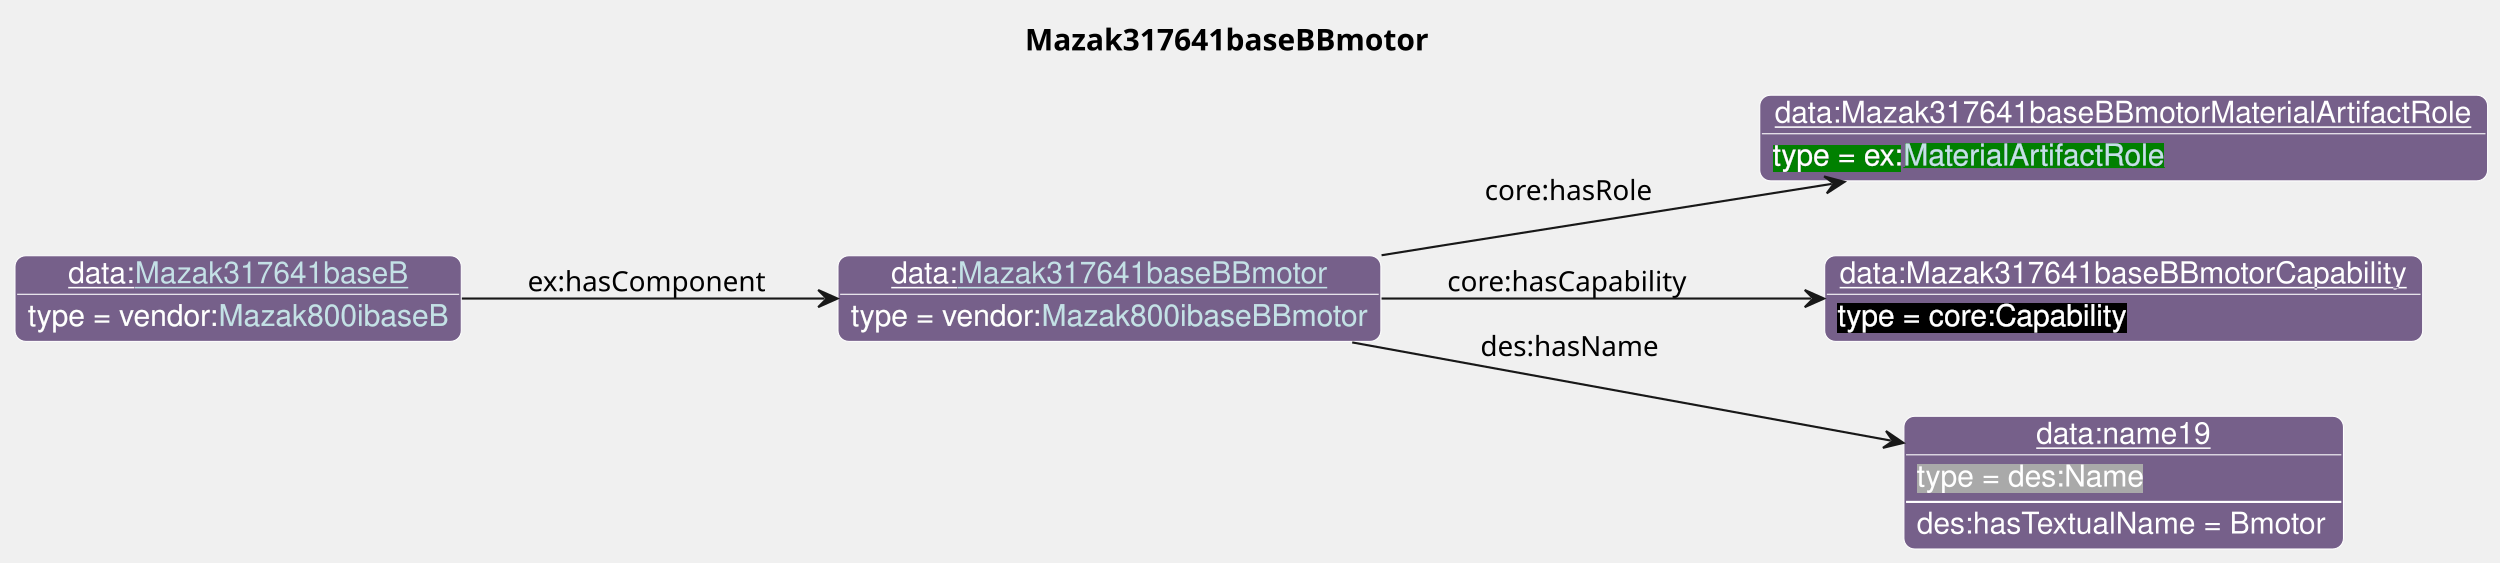
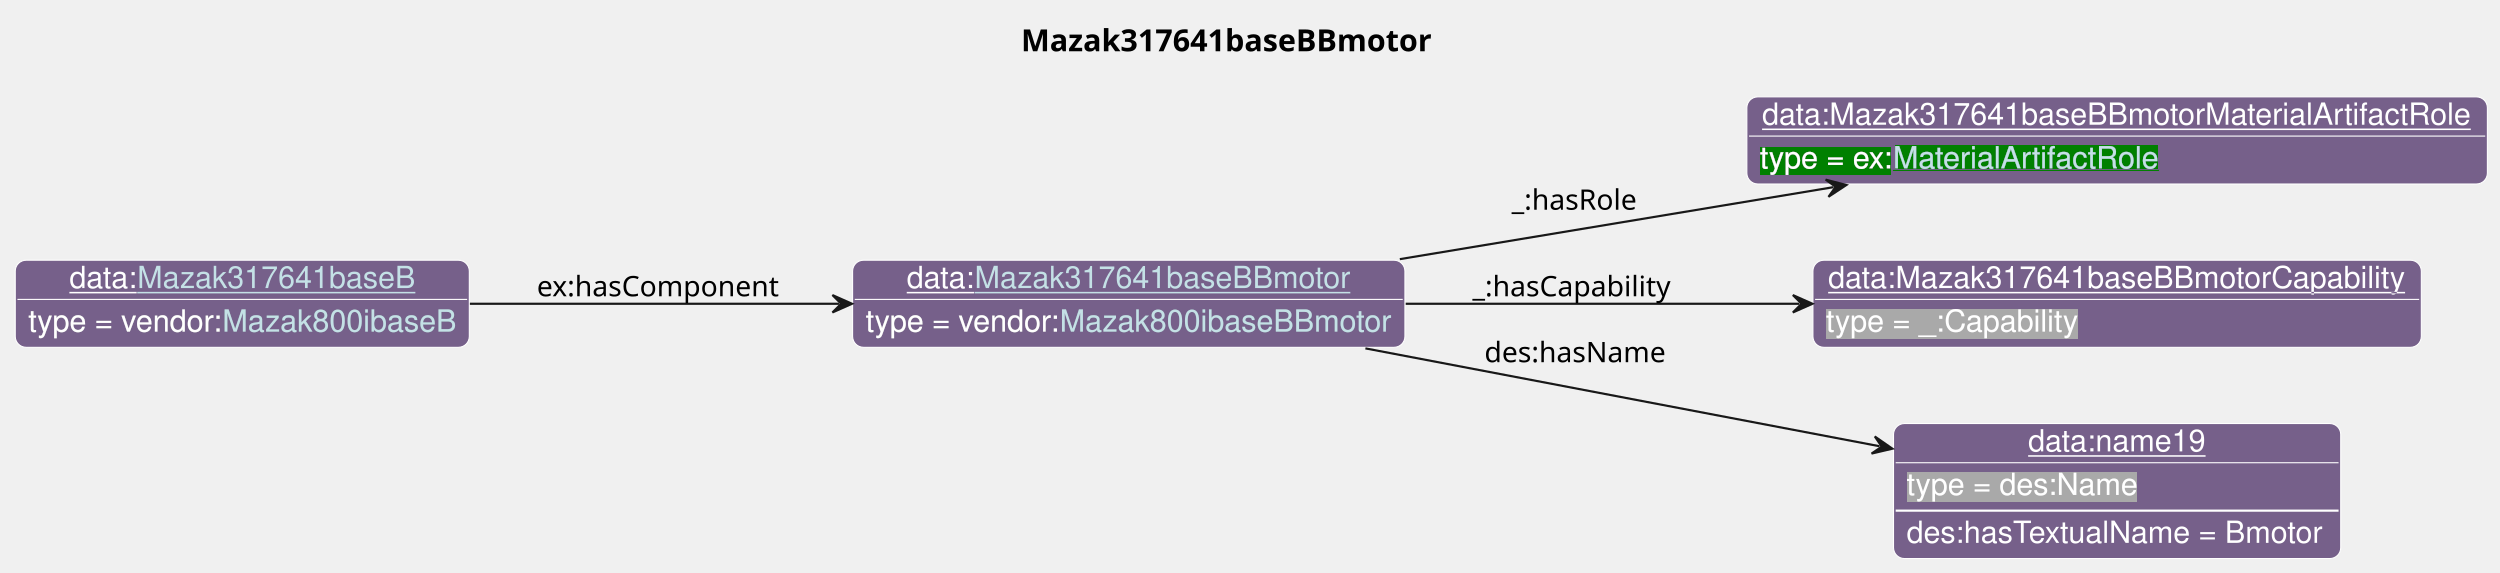
- <svg xmlns="http://www.w3.org/2000/svg" xmlns:xlink="http://www.w3.org/1999/xlink" contentStyleType="text/css" data-diagram-type="CLASS" height="263px" preserveAspectRatio="none" style="width:1168px;height:263px;background:#FFFFFF;" version="1.1" viewBox="0 0 1168 263" width="1168px" zoomAndPan="magnify">
+ <svg xmlns="http://www.w3.org/2000/svg" xmlns:xlink="http://www.w3.org/1999/xlink" contentStyleType="text/css" data-diagram-type="CLASS" height="263px" preserveAspectRatio="none" style="width:1148px;height:263px;background:#FFFFFF;" version="1.1" viewBox="0 0 1148 263" width="1148px" zoomAndPan="magnify">
  <defs>
-     <filter height="1" id="bag3h4w6kmx0v0" width="1" x="0" y="0">
+     <filter height="1" id="bknq7a8tfed000" width="1" x="0" y="0">
      <feFlood flood-color="#76608A" result="flood" />
      <feComposite in="SourceGraphic" in2="flood" operator="over" />
    </filter>
-     <filter height="1" id="bag3h4w6kmx0v1" width="1" x="0" y="0">
+     <filter height="1" id="bknq7a8tfed001" width="1" x="0" y="0">
      <feFlood flood-color="#008000" result="flood" />
      <feComposite in="SourceGraphic" in2="flood" operator="over" />
    </filter>
-     <filter height="1" id="bag3h4w6kmx0v2" width="1" x="0" y="0">
-       <feFlood flood-color="#000000" result="flood" />
-       <feComposite in="SourceGraphic" in2="flood" operator="over" />
-     </filter>
-     <filter height="1" id="bag3h4w6kmx0v3" width="1" x="0" y="0">
+     <filter height="1" id="bknq7a8tfed002" width="1" x="0" y="0">
      <feFlood flood-color="#A9A9A9" result="flood" />
      <feComposite in="SourceGraphic" in2="flood" operator="over" />
    </filter>
  </defs>
  <g>
    <g class="title" data-source-line="13">
-       <text fill="#000000" font-family="sans-serif" font-size="14" font-weight="bold" lengthAdjust="spacing" textLength="196.472" x="478.869" y="23.535">Mazak317641baseBBmotor</text>
+       <text fill="#000000" font-family="sans-serif" font-size="14" font-weight="bold" lengthAdjust="spacing" textLength="196.472" x="468.869" y="23.535">Mazak317641baseBBmotor</text>
    </g>
    <g class="entity" data-entity="o0" data-source-line="131" data-uid="ent0002" id="entity_o0">
      <rect fill="#76608A" height="40" rx="5" ry="5" style="stroke:#FFFFFF;stroke-width:0.5;" width="253.637" x="391.51" y="119.488" />
      <text fill="#FFFFFF" font-family="Helvetica" font-size="14" lengthAdjust="spacing" text-decoration="underline" textLength="31.138" x="416.374" y="132.269">data:</text>
      <a href="./Mazak317641baseBBmotor.html" target="_top" title="./Mazak317641baseBBmotor.html" xlink:actuate="onRequest" xlink:href="./Mazak317641baseBBmotor.html" xlink:show="new" xlink:title="./Mazak317641baseBBmotor.html" xlink:type="simple">
        <text fill="#C4E1E6" font-family="Helvetica" font-size="14" lengthAdjust="spacing" text-decoration="underline" textLength="172.772" x="447.512" y="132.269">Mazak317641baseBBmotor</text>
      </a>
      <line style="stroke:#FFFFFF;stroke-width:0.5;" x1="392.51" x2="644.147" y1="137.488" y2="137.488" />
-       <text fill="#FFFFFF" filter="url(#bag3h4w6kmx0v0)" font-family="Helvetica" font-size="14" lengthAdjust="spacing" textLength="89.113" x="397.51" y="152.269">type = vendor:</text>
+       <text fill="#FFFFFF" filter="url(#bknq7a8tfed000)" font-family="Helvetica" font-size="14" lengthAdjust="spacing" textLength="89.113" x="397.51" y="152.269">type = vendor:</text>
      <a href="../Mazak.html#Mazak800ibaseBBmotor" target="_top" title="../Mazak.html#Mazak800ibaseBBmotor" xlink:actuate="onRequest" xlink:href="../Mazak.html#Mazak800ibaseBBmotor" xlink:show="new" xlink:title="../Mazak.html#Mazak800ibaseBBmotor" xlink:type="simple">
-         <text fill="#C4E1E6" filter="url(#bag3h4w6kmx0v0)" font-family="Helvetica" font-size="14" lengthAdjust="spacing" textLength="152.523" x="486.623" y="152.269">Mazak800ibaseBBmotor</text>
+         <text fill="#C4E1E6" filter="url(#bknq7a8tfed000)" font-family="Helvetica" font-size="14" lengthAdjust="spacing" textLength="152.523" x="486.623" y="152.269">Mazak800ibaseBBmotor</text>
        <line style="stroke:#76608A;stroke-width:0.5;" x1="486.623" x2="639.147" y1="153.269" y2="153.269" />
      </a>
    </g>
    <g class="entity" data-entity="o1" data-source-line="131" data-uid="ent0003" id="entity_o1">
-       <rect fill="#76608A" height="40" rx="5" ry="5" style="stroke:#FFFFFF;stroke-width:0.5;" width="340.06" x="822.15" y="44.488" />
-       <text fill="#FFFFFF" font-family="Helvetica" font-size="14" lengthAdjust="spacing" text-decoration="underline" textLength="326.06" x="829.15" y="57.269">data:Mazak317641baseBBmotorMaterialArtifactRole</text>
-       <line style="stroke:#FFFFFF;stroke-width:0.5;" x1="823.15" x2="1161.21" y1="62.488" y2="62.488" />
-       <text fill="#FFFFFF" filter="url(#bag3h4w6kmx0v1)" font-family="Helvetica" font-size="14" lengthAdjust="spacing" textLength="61.093" x="828.15" y="77.269">type = ex:</text>
+       <rect fill="#76608A" height="40" rx="5" ry="5" style="stroke:#FFFFFF;stroke-width:0.5;" width="340.06" x="802.15" y="44.488" />
+       <text fill="#FFFFFF" font-family="Helvetica" font-size="14" lengthAdjust="spacing" text-decoration="underline" textLength="326.06" x="809.15" y="57.269">data:Mazak317641baseBBmotorMaterialArtifactRole</text>
+       <line style="stroke:#FFFFFF;stroke-width:0.5;" x1="803.15" x2="1141.21" y1="62.488" y2="62.488" />
+       <text fill="#FFFFFF" filter="url(#bknq7a8tfed001)" font-family="Helvetica" font-size="14" lengthAdjust="spacing" textLength="61.093" x="808.15" y="77.269">type = ex:</text>
      <a href="../Example.html#MaterialArtifactRole" target="_top" title="../Example.html#MaterialArtifactRole" xlink:actuate="onRequest" xlink:href="../Example.html#MaterialArtifactRole" xlink:show="new" xlink:title="../Example.html#MaterialArtifactRole" xlink:type="simple">
-         <text fill="#C4E1E6" filter="url(#bag3h4w6kmx0v1)" font-family="Helvetica" font-size="14" lengthAdjust="spacing" textLength="122.151" x="889.243" y="77.269">MaterialArtifactRole</text>
-         <line style="stroke:#008000;stroke-width:0.5;" x1="889.243" x2="1011.394" y1="78.269" y2="78.269" />
+         <text fill="#C4E1E6" filter="url(#bknq7a8tfed001)" font-family="Helvetica" font-size="14" lengthAdjust="spacing" textLength="122.151" x="869.243" y="77.269">MaterialArtifactRole</text>
+         <line style="stroke:#008000;stroke-width:0.5;" x1="869.243" x2="991.394" y1="78.269" y2="78.269" />
      </a>
    </g>
    <g class="entity" data-entity="o2" data-source-line="131" data-uid="ent0004" id="entity_o2">
-       <rect fill="#76608A" height="40" rx="5" ry="5" style="stroke:#FFFFFF;stroke-width:0.5;" width="279.385" x="852.49" y="119.488" />
-       <text fill="#FFFFFF" font-family="Helvetica" font-size="14" lengthAdjust="spacing" text-decoration="underline" textLength="265.385" x="859.49" y="132.269">data:Mazak317641baseBBmotorCapability</text>
-       <line style="stroke:#FFFFFF;stroke-width:0.5;" x1="853.49" x2="1130.875" y1="137.488" y2="137.488" />
-       <text fill="#FFFFFF" filter="url(#bag3h4w6kmx0v2)" font-family="Helvetica" font-size="14" lengthAdjust="spacing" textLength="135.017" x="858.49" y="152.269">type = core:Capability</text>
+       <rect fill="#76608A" height="40" rx="5" ry="5" style="stroke:#FFFFFF;stroke-width:0.5;" width="279.385" x="832.49" y="119.488" />
+       <text fill="#FFFFFF" font-family="Helvetica" font-size="14" lengthAdjust="spacing" text-decoration="underline" textLength="265.385" x="839.49" y="132.269">data:Mazak317641baseBBmotorCapability</text>
+       <line style="stroke:#FFFFFF;stroke-width:0.5;" x1="833.49" x2="1110.875" y1="137.488" y2="137.488" />
+       <text fill="#FFFFFF" filter="url(#bknq7a8tfed002)" font-family="Helvetica" font-size="14" lengthAdjust="spacing" textLength="115.568" x="838.49" y="152.269">type = _:Capability</text>
    </g>
    <g class="entity" data-entity="o3" data-source-line="131" data-uid="ent0005" id="entity_o3">
-       <rect fill="#76608A" height="62" rx="5" ry="5" style="stroke:#FFFFFF;stroke-width:0.5;" width="205.368" x="889.5" y="194.488" />
-       <text fill="#FFFFFF" font-family="Helvetica" font-size="14" lengthAdjust="spacing" text-decoration="underline" textLength="81.731" x="951.319" y="207.269">data:name19</text>
-       <line style="stroke:#FFFFFF;stroke-width:0.5;" x1="890.5" x2="1093.868" y1="212.488" y2="212.488" />
-       <text fill="#FFFFFF" filter="url(#bag3h4w6kmx0v3)" font-family="Helvetica" font-size="14" lengthAdjust="spacing" textLength="106.224" x="895.5" y="227.269">type = des:Name</text>
-       <line style="stroke:#FFFFFF;stroke-width:1;" x1="890.5" x2="1093.868" y1="234.488" y2="234.488" />
-       <text fill="#FFFFFF" font-family="Helvetica" font-size="14" lengthAdjust="spacing" textLength="193.368" x="895.5" y="249.269">des:hasTextualName = Bmotor</text>
+       <rect fill="#76608A" height="62" rx="5" ry="5" style="stroke:#FFFFFF;stroke-width:0.5;" width="205.368" x="869.5" y="194.488" />
+       <text fill="#FFFFFF" font-family="Helvetica" font-size="14" lengthAdjust="spacing" text-decoration="underline" textLength="81.731" x="931.319" y="207.269">data:name19</text>
+       <line style="stroke:#FFFFFF;stroke-width:0.5;" x1="870.5" x2="1073.868" y1="212.488" y2="212.488" />
+       <text fill="#FFFFFF" filter="url(#bknq7a8tfed002)" font-family="Helvetica" font-size="14" lengthAdjust="spacing" textLength="106.224" x="875.5" y="227.269">type = des:Name</text>
+       <line style="stroke:#FFFFFF;stroke-width:1;" x1="870.5" x2="1073.868" y1="234.488" y2="234.488" />
+       <text fill="#FFFFFF" font-family="Helvetica" font-size="14" lengthAdjust="spacing" textLength="193.368" x="875.5" y="249.269">des:hasTextualName = Bmotor</text>
    </g>
    <g class="entity" data-entity="o4" data-source-line="131" data-uid="ent0006" id="entity_o4">
      <rect fill="#76608A" height="40" rx="5" ry="5" style="stroke:#FFFFFF;stroke-width:0.5;" width="208.513" x="7" y="119.488" />
      <text fill="#FFFFFF" font-family="Helvetica" font-size="14" lengthAdjust="spacing" text-decoration="underline" textLength="31.138" x="31.864" y="132.269">data:</text>
      <a href="./Mazak317641baseB.html" target="_top" title="./Mazak317641baseB.html" xlink:actuate="onRequest" xlink:href="./Mazak317641baseB.html" xlink:show="new" xlink:title="./Mazak317641baseB.html" xlink:type="simple">
        <text fill="#C4E1E6" font-family="Helvetica" font-size="14" lengthAdjust="spacing" text-decoration="underline" textLength="127.647" x="63.002" y="132.269">Mazak317641baseB</text>
      </a>
      <line style="stroke:#FFFFFF;stroke-width:0.5;" x1="8" x2="214.513" y1="137.488" y2="137.488" />
-       <text fill="#FFFFFF" filter="url(#bag3h4w6kmx0v0)" font-family="Helvetica" font-size="14" lengthAdjust="spacing" textLength="89.113" x="13" y="152.269">type = vendor:</text>
+       <text fill="#FFFFFF" filter="url(#bknq7a8tfed000)" font-family="Helvetica" font-size="14" lengthAdjust="spacing" textLength="89.113" x="13" y="152.269">type = vendor:</text>
      <a href="../Mazak.html#Mazak800ibaseB" target="_top" title="../Mazak.html#Mazak800ibaseB" xlink:actuate="onRequest" xlink:href="../Mazak.html#Mazak800ibaseB" xlink:show="new" xlink:title="../Mazak.html#Mazak800ibaseB" xlink:type="simple">
-         <text fill="#C4E1E6" filter="url(#bag3h4w6kmx0v0)" font-family="Helvetica" font-size="14" lengthAdjust="spacing" textLength="107.399" x="102.113" y="152.269">Mazak800ibaseB</text>
+         <text fill="#C4E1E6" filter="url(#bknq7a8tfed000)" font-family="Helvetica" font-size="14" lengthAdjust="spacing" textLength="107.399" x="102.113" y="152.269">Mazak800ibaseB</text>
        <line style="stroke:#76608A;stroke-width:0.5;" x1="102.113" x2="209.513" y1="153.269" y2="153.269" />
      </a>
    </g>
    <g class="link" data-entity-1="o0" data-entity-2="o1" data-source-line="195" data-uid="lnk7" id="link_o0_o1">
-       <path codeLine="195" d="M645.47,119.248 C662.99,116.438 675.15,114.488 675.15,114.488 C675.15,114.488 768.524,99.716 855.804,85.906" fill="none" id="o0-to-o1" style="stroke:#181818;stroke-width:1;" />
-       <polygon fill="#181818" points="861.73,84.968,852.216,82.424,856.791,85.75,853.466,90.326,861.73,84.968" style="stroke:#181818;stroke-width:1;" />
-       <text fill="#000000" font-family="sans-serif" font-size="13" lengthAdjust="spacing" textLength="80.399" x="693.65" y="93.457">core:hasRole</text>
+       <path codeLine="195" d="M642.8,118.998 C706.56,108.408 778.201,96.521 841.941,85.941" fill="none" id="o0-to-o1" style="stroke:#181818;stroke-width:1;" />
+       <polygon fill="#181818" points="847.86,84.958,838.327,82.486,842.928,85.777,839.636,90.378,847.86,84.958" style="stroke:#181818;stroke-width:1;" />
+       <text fill="#000000" font-family="sans-serif" font-size="13" lengthAdjust="spacing" textLength="59.693" x="694.15" y="96.307">_:hasRole</text>
    </g>
    <g class="link" data-entity-1="o0" data-entity-2="o2" data-source-line="195" data-uid="lnk8" id="link_o0_o2">
-       <path codeLine="195" d="M645.47,139.488 C709.21,139.488 780.72,139.488 846.17,139.488" fill="none" id="o0-to-o2" style="stroke:#181818;stroke-width:1;" />
-       <polygon fill="#181818" points="852.17,139.488,843.17,135.488,847.17,139.488,843.17,143.488,852.17,139.488" style="stroke:#181818;stroke-width:1;" />
-       <text fill="#000000" font-family="sans-serif" font-size="13" lengthAdjust="spacing" textLength="115.838" x="676.15" y="136.057">core:hasCapability</text>
+       <path codeLine="195" d="M645.5,139.488 C703.59,139.488 766.7,139.488 826.28,139.488" fill="none" id="o0-to-o2" style="stroke:#181818;stroke-width:1;" />
+       <polygon fill="#181818" points="832.28,139.488,823.28,135.488,827.28,139.488,823.28,143.488,832.28,139.488" style="stroke:#181818;stroke-width:1;" />
+       <text fill="#000000" font-family="sans-serif" font-size="13" lengthAdjust="spacing" textLength="95.132" x="676.15" y="136.057">_:hasCapability</text>
    </g>
    <g class="link" data-entity-1="o0" data-entity-2="o3" data-source-line="195" data-uid="lnk9" id="link_o0_o3">
-       <path codeLine="195" d="M631.75,159.978 C709.98,174.238 807.547,192.022 883.367,205.842" fill="none" id="o0-to-o3" style="stroke:#181818;stroke-width:1;" />
-       <polygon fill="#181818" points="889.27,206.918,881.133,201.369,884.351,206.022,879.699,209.24,889.27,206.918" style="stroke:#181818;stroke-width:1;" />
-       <text fill="#000000" font-family="sans-serif" font-size="13" lengthAdjust="spacing" textLength="84.202" x="691.65" y="166.327">des:hasName</text>
+       <path codeLine="195" d="M626.99,159.978 C700.34,173.938 790.956,191.187 863.106,204.917" fill="none" id="o0-to-o3" style="stroke:#181818;stroke-width:1;" />
+       <polygon fill="#181818" points="869,206.038,860.906,200.426,864.088,205.104,859.411,208.285,869,206.038" style="stroke:#181818;stroke-width:1;" />
+       <text fill="#000000" font-family="sans-serif" font-size="13" lengthAdjust="spacing" textLength="84.202" x="681.65" y="166.327">des:hasName</text>
    </g>
    <g class="link" data-entity-1="o4" data-entity-2="o0" data-source-line="195" data-uid="lnk10" id="link_o4_o0">
      <path codeLine="195" d="M215.78,139.488 C269.23,139.488 328.87,139.488 385.25,139.488" fill="none" id="o4-to-o0" style="stroke:#181818;stroke-width:1;" />
      <polygon fill="#181818" points="391.25,139.488,382.25,135.488,386.25,139.488,382.25,143.488,391.25,139.488" style="stroke:#181818;stroke-width:1;" />
      <text fill="#000000" font-family="sans-serif" font-size="13" lengthAdjust="spacing" textLength="114.728" x="246.51" y="136.057">ex:hasComponent</text>
    </g>
  </g>
</svg>
